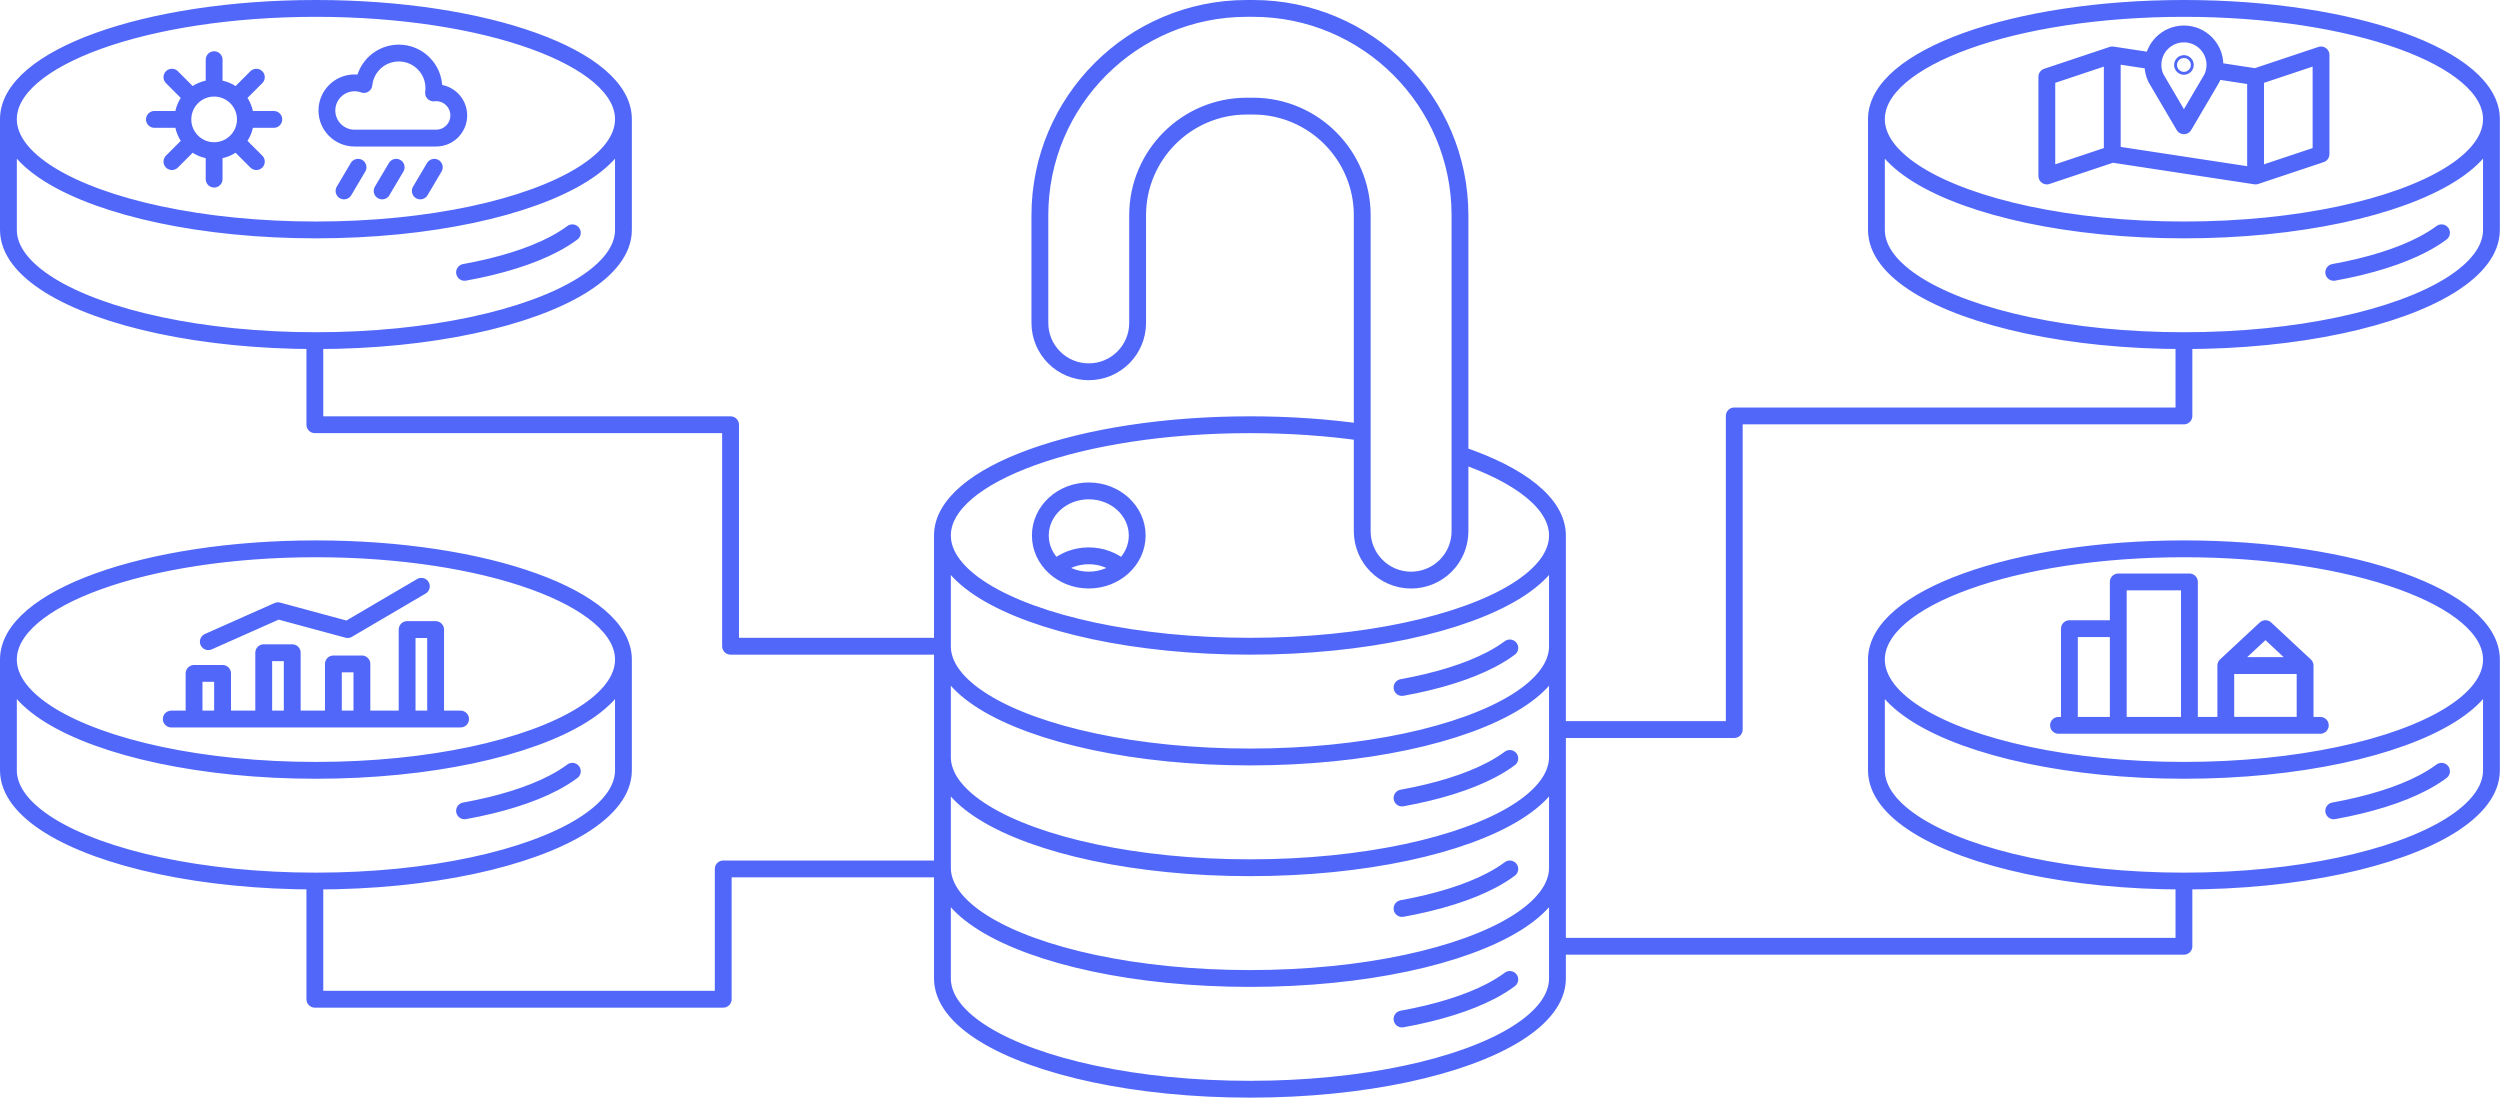
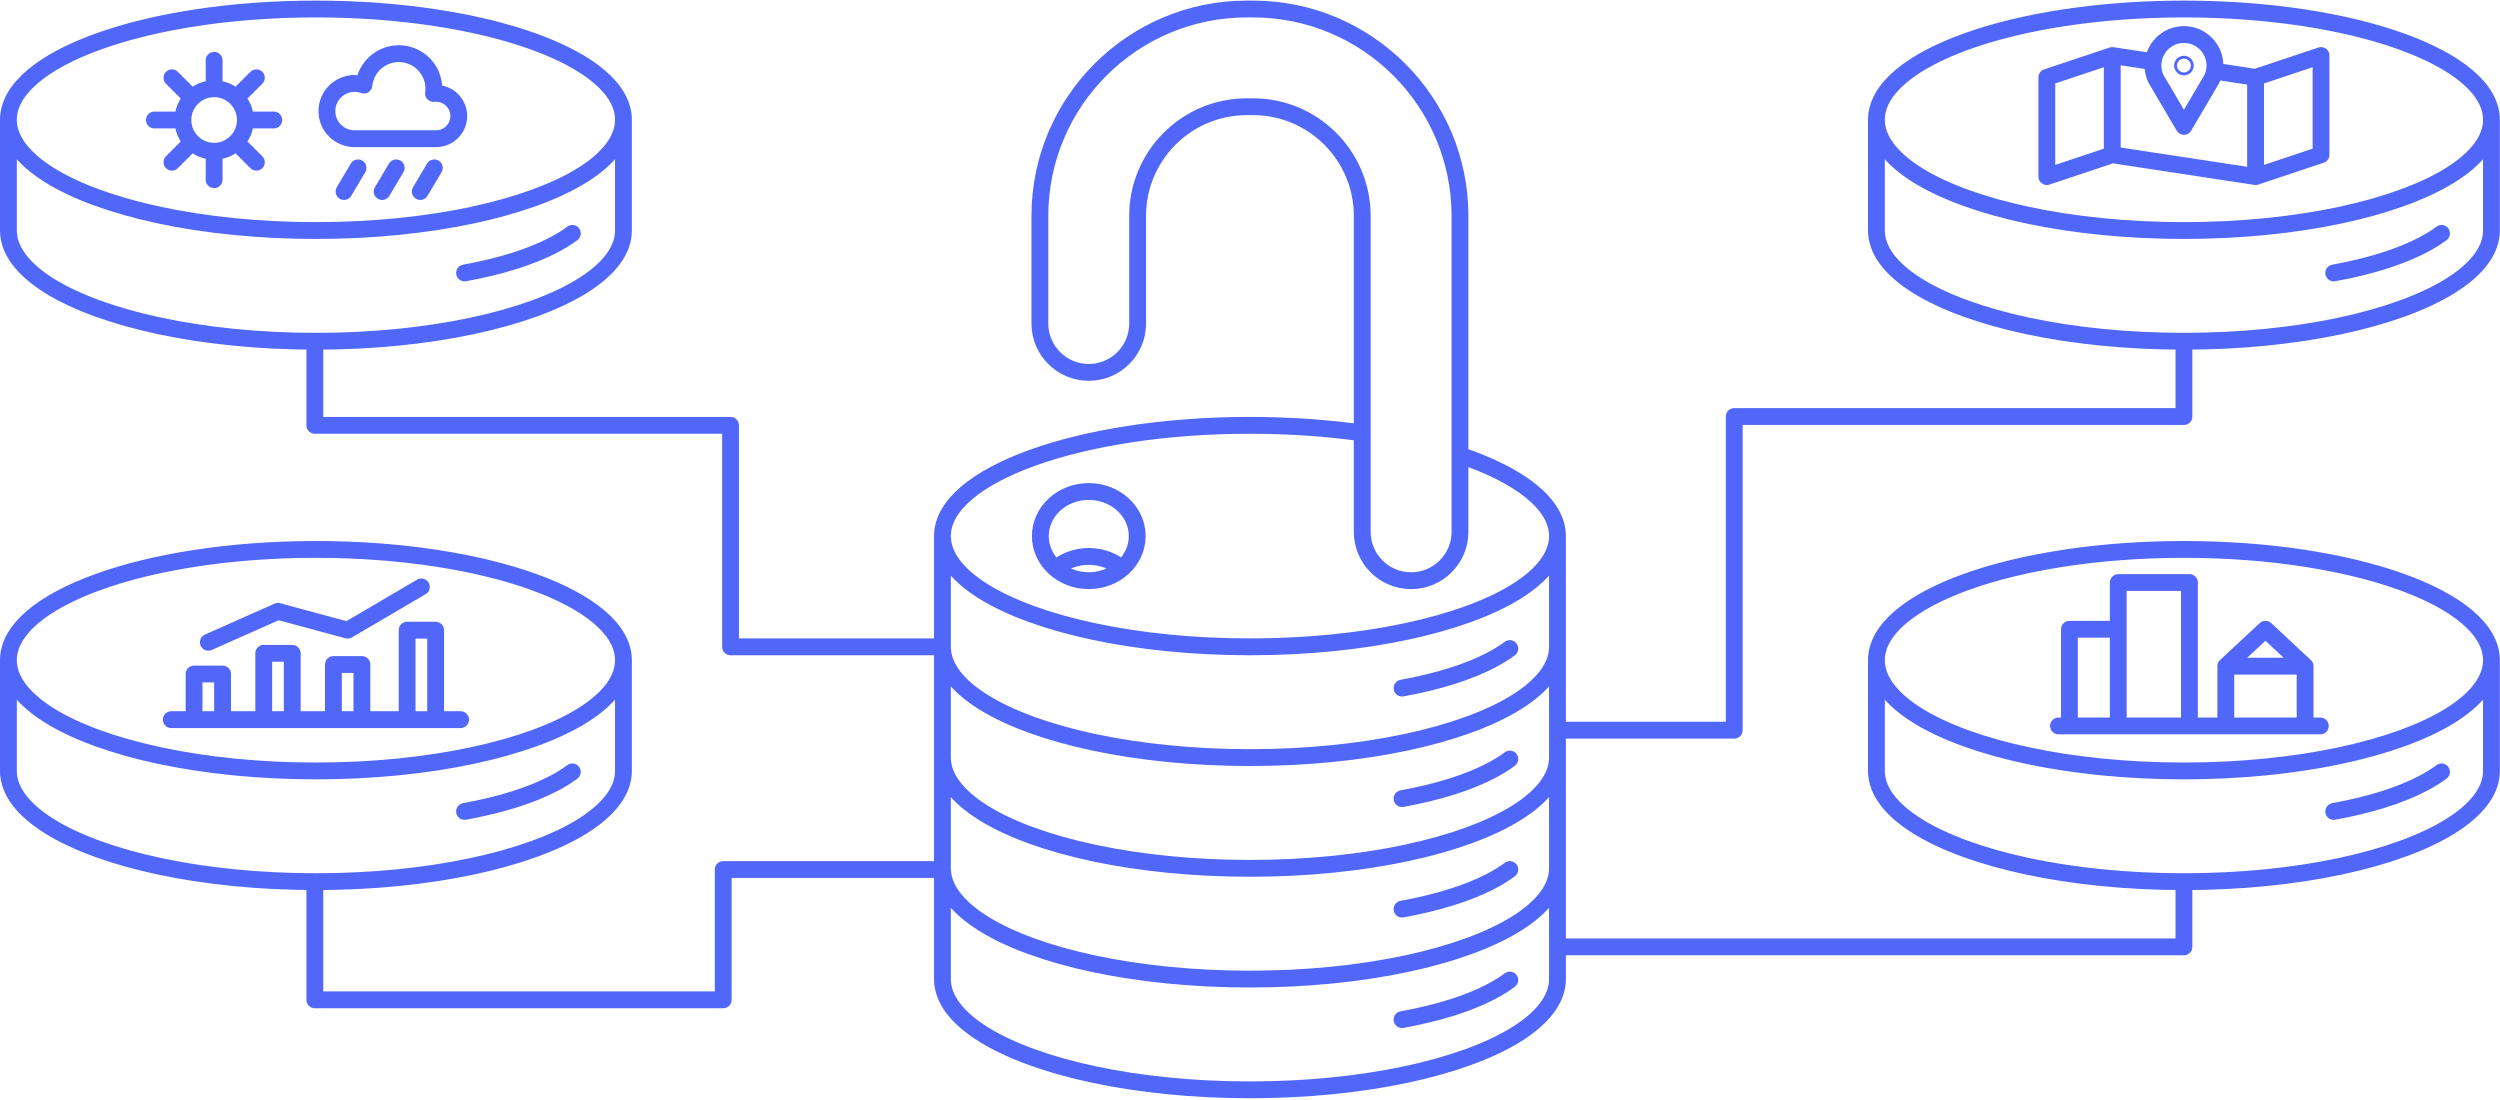
- <svg xmlns="http://www.w3.org/2000/svg" width="1040" height="457" viewBox="0 0 1040 457" fill="none">
+ <svg xmlns="http://www.w3.org/2000/svg" width="416" height="183" viewBox="0 0 1040 457" fill="none">
  <path d="M647.9 314.9V268.84C647.9 277.23 641.67 285.1 630.79 291.88C608.67 305.65 567.33 314.91 519.98 314.91C472.63 314.91 431.28 305.64 409.16 291.88C398.28 285.09 392.05 277.23 392.05 268.84V314.9M647.9 314.9C647.9 323.29 641.67 331.15 630.79 337.94M647.9 314.9V360.97M647.9 314.9C647.9 323.29 641.67 331.16 630.79 337.94M630.79 337.94C608.67 351.71 567.33 360.98 519.98 360.98M630.79 337.94C608.67 351.72 567.33 360.98 519.98 360.98M519.98 360.98C472.63 360.98 431.28 351.72 409.16 337.94M519.98 360.98C472.63 360.98 431.28 351.71 409.16 337.94M409.16 337.94C398.28 331.16 392.05 323.29 392.05 314.9M409.16 337.94C398.28 331.15 392.05 323.29 392.05 314.9M392.05 314.9V360.97M647.9 360.97C647.9 369.36 641.67 377.22 630.79 384.01M647.9 360.97V407.04C647.9 415.43 641.67 423.3 630.78 430.08C608.66 443.85 567.32 453.12 519.98 453.12C472.64 453.12 431.29 443.86 409.17 430.08C398.28 423.31 392.05 415.43 392.05 407.04V360.97M647.9 360.97C647.9 369.36 641.67 377.23 630.79 384.01M630.79 384.01C608.67 397.78 567.33 407.05 519.98 407.05M630.79 384.01C608.67 397.79 567.33 407.05 519.98 407.05M519.98 407.05C472.63 407.05 431.28 397.79 409.16 384.01M519.98 407.05C472.63 407.05 431.28 397.78 409.16 384.01M409.16 384.01C398.28 377.23 392.05 369.36 392.05 360.97M409.16 384.01C398.28 377.22 392.05 369.36 392.05 360.97M607.35 189.11C632.31 197.51 647.9 209.48 647.9 222.77C647.9 231.16 641.67 239.02 630.8 245.8C608.68 259.57 567.34 268.83 519.98 268.83C472.62 268.83 431.27 259.56 409.15 245.8C398.27 239.02 392.05 231.16 392.05 222.77C392.05 197.31 449.32 176.69 519.98 176.69C536.47 176.69 552.22 177.81 566.7 179.86M583.24 286C598.14 283.3 610.79 279.34 620.28 274.38C623.19 272.85 625.79 271.25 628.08 269.54M193.25 113.3C208.15 110.6 220.8 106.64 230.29 101.68C233.2 100.15 235.8 98.55 238.09 96.84M193.25 337.31C208.15 334.61 220.8 330.65 230.29 325.69C233.2 324.16 235.8 322.56 238.09 320.85M970.83 113.3C985.73 110.6 998.38 106.64 1007.87 101.68C1010.78 100.15 1013.38 98.55 1015.67 96.84M583.24 331.97C598.14 329.27 610.79 325.31 620.28 320.35C623.19 318.82 625.79 317.22 628.08 315.51M583.24 377.94C598.14 375.24 610.79 371.28 620.28 366.32C623.19 364.79 625.79 363.19 628.08 361.48M583.24 423.91C598.14 421.21 610.79 417.25 620.28 412.29C623.19 410.76 625.79 409.16 628.08 407.45M439.12 236.27C442.73 233.13 447.58 231.22 452.92 231.22C458.26 231.22 463.11 233.13 466.72 236.27M259.35 49.57V95.64C259.35 104.03 253.12 111.89 242.24 118.68C220.12 132.44 178.78 141.71 131.43 141.71C84.08 141.71 42.73 132.45 20.61 118.68C9.73 111.9 3.5 104.03 3.5 95.64V49.57M259.35 49.57C259.35 57.96 253.12 65.83 242.24 72.61M259.35 49.57C259.35 57.96 253.12 65.82 242.24 72.61M259.35 49.57C259.35 24.12 202.09 3.5 131.43 3.5C60.77 3.5 3.5 24.12 3.5 49.57M3.5 49.57C3.5 57.96 9.73 65.82 20.61 72.61M3.5 49.57C3.5 57.96 9.73 65.83 20.61 72.61M20.61 72.61C42.73 86.38 84.08 95.65 131.43 95.65M20.61 72.61C42.73 86.39 84.08 95.65 131.43 95.65M131.43 95.65C178.78 95.65 220.12 86.39 242.24 72.61M131.43 95.65C178.78 95.65 220.12 86.38 242.24 72.61M259.35 274.38V320.45C259.35 328.84 253.12 336.7 242.24 343.49C220.12 357.25 178.78 366.52 131.43 366.52C84.08 366.52 42.73 357.26 20.61 343.49C9.73 336.71 3.5 328.84 3.5 320.45V274.38M259.35 274.38C259.35 282.77 253.12 290.64 242.24 297.42M259.35 274.38C259.35 282.77 253.12 290.63 242.24 297.42M259.35 274.38C259.35 248.93 202.09 228.31 131.43 228.31C60.77 228.31 3.5 248.93 3.5 274.38M3.5 274.38C3.5 282.77 9.73 290.63 20.61 297.42M3.5 274.38C3.5 282.77 9.73 290.64 20.61 297.42M20.61 297.42C42.73 311.19 84.08 320.46 131.43 320.46M20.61 297.42C42.73 311.2 84.08 320.46 131.43 320.46M131.43 320.46C178.78 320.46 220.12 311.2 242.24 297.42M131.43 320.46C178.78 320.46 220.12 311.19 242.24 297.42M1036.44 49.57V95.64C1036.44 104.03 1030.21 111.89 1019.33 118.68C997.21 132.44 955.87 141.71 908.52 141.71M1036.44 49.57C1036.44 57.96 1030.21 65.83 1019.33 72.61M1036.44 49.57C1036.44 57.96 1030.21 65.82 1019.33 72.61M1036.44 49.57C1036.44 24.12 979.18 3.5 908.52 3.5C837.86 3.5 780.59 24.12 780.59 49.57M908.52 141.71C861.17 141.71 819.82 132.45 797.7 118.68C786.82 111.9 780.59 104.03 780.59 95.64V49.57M908.52 141.71V173.02H721.45V303.5H647.9M780.59 49.57C780.59 57.96 786.82 65.82 797.7 72.61M780.59 49.57C780.59 57.96 786.82 65.83 797.7 72.61M797.7 72.61C819.82 86.38 861.17 95.65 908.52 95.65M797.7 72.61C819.82 86.39 861.17 95.65 908.52 95.65M908.52 95.65C955.87 95.65 997.21 86.39 1019.33 72.61M908.52 95.65C955.87 95.65 997.21 86.38 1019.33 72.61M970.83 337.31C985.73 334.61 998.38 330.65 1007.87 325.69C1010.78 324.16 1013.38 322.56 1015.67 320.85M1036.44 274.38V320.45C1036.44 328.84 1030.21 336.7 1019.33 343.49C997.21 357.25 955.87 366.52 908.52 366.52C861.17 366.52 819.82 357.26 797.7 343.49C786.82 336.71 780.59 328.84 780.59 320.45V274.38M1036.44 274.38C1036.44 282.77 1030.21 290.64 1019.33 297.42M1036.44 274.38C1036.44 282.77 1030.21 290.63 1019.33 297.42M1036.44 274.38C1036.44 248.93 979.18 228.31 908.52 228.31C837.86 228.31 780.59 248.93 780.59 274.38M780.59 274.38C780.59 282.77 786.82 290.63 797.7 297.42M780.59 274.38C780.59 282.77 786.82 290.64 797.7 297.42M797.7 297.42C819.82 311.19 861.17 320.46 908.52 320.46M797.7 297.42C819.82 311.2 861.17 320.46 908.52 320.46M908.52 320.46C955.87 320.46 997.21 311.2 1019.33 297.42M908.52 320.46C955.87 320.46 997.21 311.19 1019.33 297.42M102.08 49.67C102.08 56.85 96.26 62.67 89.08 62.67M102.08 49.67C102.08 42.49 96.26 36.67 89.08 36.67M102.08 49.67H113.91M89.08 62.67C81.9 62.67 76.08 56.85 76.08 49.67M89.08 62.67V74.51M76.08 49.67C76.08 42.49 81.9 36.67 89.08 36.67M76.08 49.67H64.24M89.08 36.67V24.83M98.27 58.86L106.64 67.23M71.52 32.11L79.88 40.48M98.27 40.48L106.64 32.11M71.52 67.23L79.88 58.86M148.94 69.58L143.11 79.43M164.81 69.58L158.97 79.43M180.67 69.58L174.84 79.43M71.25 299.12H191.6M86.66 266.94L115.64 254.06L144.62 261.9L175.29 243.9M392.04 268.83H303.91V176.69H130.98V141.71M392.04 361.48H300.86V415.68H130.98V366.51M647.9 393.65H908.52V366.51M878.7 64.12L851.48 73.21V31.94L878.7 22.85V64.12ZM878.7 64.12L938.32 73.21V31.94L921.21 29.32M878.7 64.12V22.84L895.72 25.43M856.34 301.74H965.25M881.2 261.53H860.87V301.74H881.2M881.2 301.74H890.24M881.2 301.74H910.8V242.09H881.2V301.74ZM925.93 276.88H958.92M925.93 276.88V301.73H958.92V276.88M925.93 276.88L942.43 261.52L958.92 276.88M647.9 222.76V268.83C647.9 277.22 641.67 285.08 630.79 291.87C608.67 305.63 567.33 314.9 519.98 314.9C472.63 314.9 431.28 305.64 409.16 291.87C398.28 285.09 392.05 277.22 392.05 268.83V222.76C392.05 231.15 398.28 239.01 409.16 245.8C431.28 259.57 472.63 268.84 519.98 268.84C567.33 268.84 608.67 259.58 630.79 245.8C641.67 239.02 647.9 231.15 647.9 222.76ZM473.08 222.76C473.08 233.005 464.059 241.31 452.93 241.31C441.801 241.31 432.78 233.005 432.78 222.76C432.78 212.515 441.801 204.21 452.93 204.21C464.059 204.21 473.08 212.515 473.08 222.76ZM587.02 241.32C575.79 241.32 566.69 232.22 566.69 220.99V118.34C566.69 118.28 566.69 118.22 566.69 118.16V89.55C566.69 64.52 546.33 44.15 521.3 44.15H518.64C493.61 44.15 473.25 64.52 473.25 89.55V134.33C473.25 145.56 464.15 154.66 452.92 154.66C441.69 154.66 432.59 145.56 432.59 134.33V89.55C432.59 42.1 471.19 3.5 518.64 3.5H521.3C568.75 3.5 607.35 42.1 607.35 89.55V94.48C607.35 94.54 607.35 94.6 607.35 94.66V220.99C607.35 232.22 598.25 241.32 587.02 241.32ZM190.85 48.02C190.85 53.23 186.63 57.45 181.42 57.45H147.49C141.15 57.45 135.99 52.31 135.99 45.97C135.99 39.63 141.14 34.47 147.49 34.47C148.86 34.47 150.16 34.7 151.39 35.15C152.14 27.8 158.35 22.07 165.91 22.07C173.97 22.07 180.49 28.61 180.49 36.67C180.49 37.34 180.44 38 180.35 38.65C180.7 38.61 181.06 38.59 181.42 38.59C186.63 38.59 190.85 42.81 190.85 48.03V48.02ZM80.73 280.14H92.59V299.12H80.73V280.14ZM109.71 271.53H121.57V299.12H109.71V271.53ZM138.69 276.19H150.55V299.12H138.69V276.19ZM169.36 261.9H181.22V299.12H169.36V261.9ZM965.55 64.12L938.33 73.21V31.94L965.55 22.85V64.12ZM921.41 27.01C921.41 28.99 920.97 30.87 920.15 32.54L919.03 34.44L919.01 34.48L908.52 52.32L898.03 34.48L898.01 34.44L896.89 32.54C896.07 30.87 895.63 28.99 895.63 27.01C895.63 19.89 901.4 14.12 908.52 14.12C915.64 14.12 921.41 19.89 921.41 27.01ZM909.1 27.02C909.1 27.346 908.836 27.61 908.51 27.61C908.184 27.61 907.92 27.346 907.92 27.02C907.92 26.694 908.184 26.43 908.51 26.43C908.836 26.43 909.1 26.694 909.1 27.02Z" stroke="#5067FA" stroke-width="7" stroke-linecap="round" stroke-linejoin="round" />
</svg>
